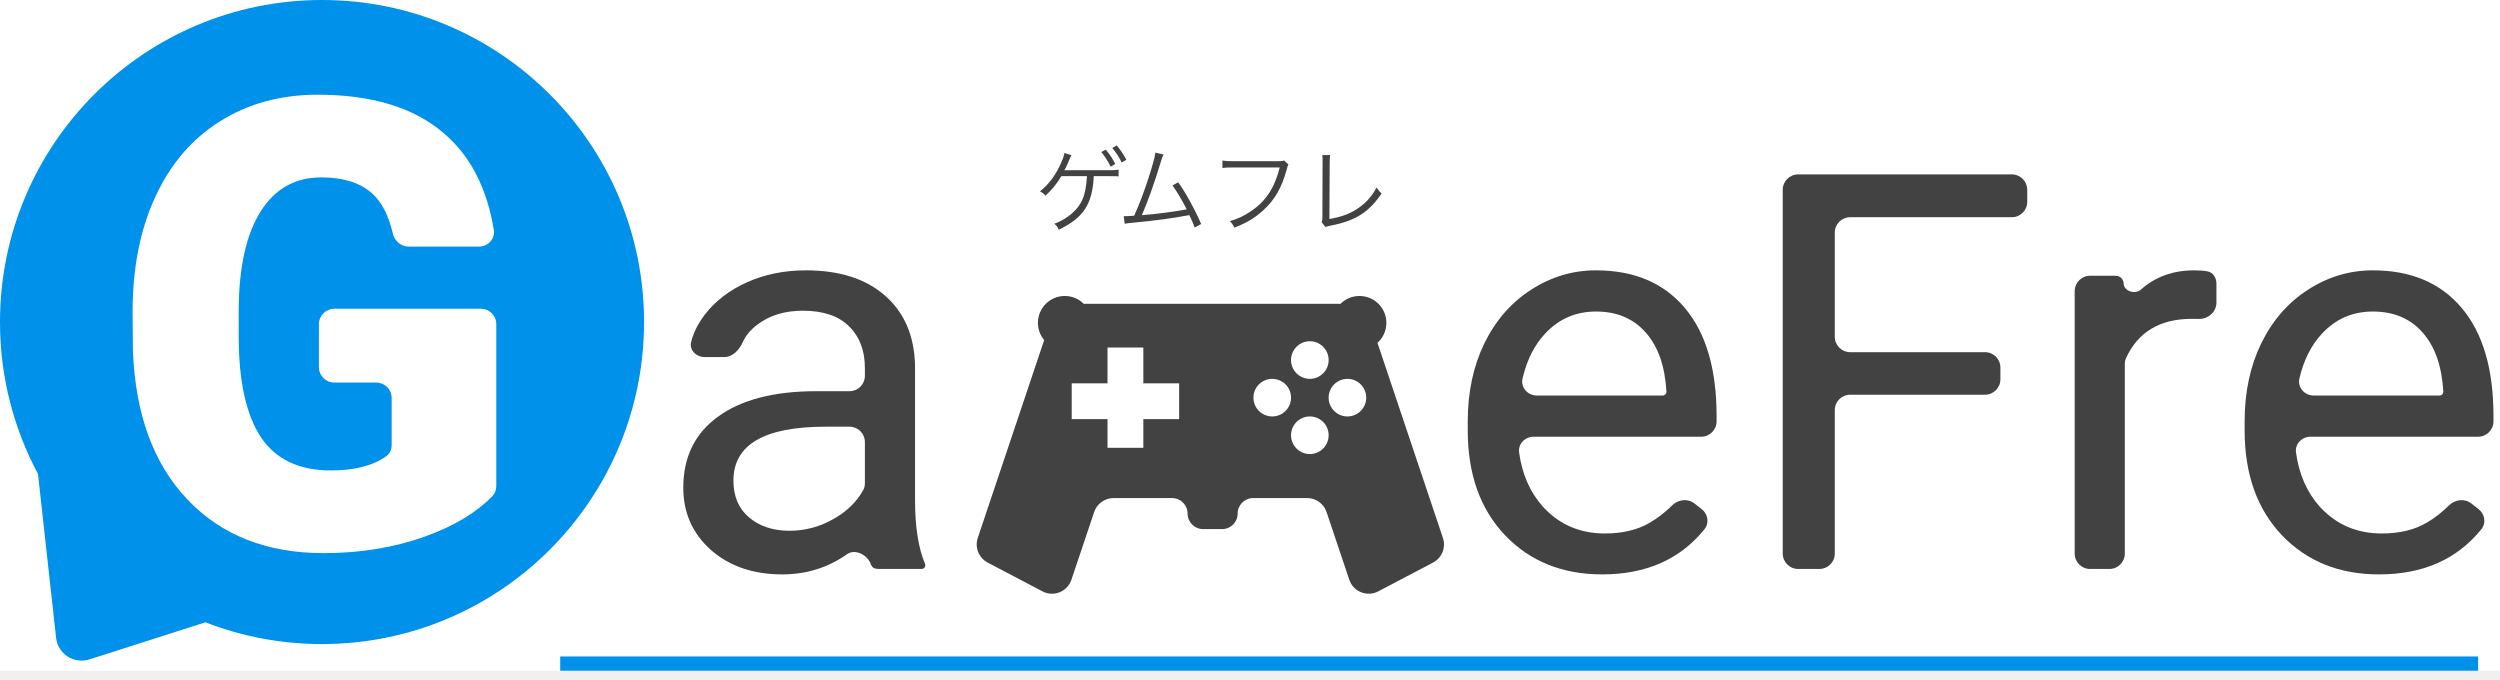
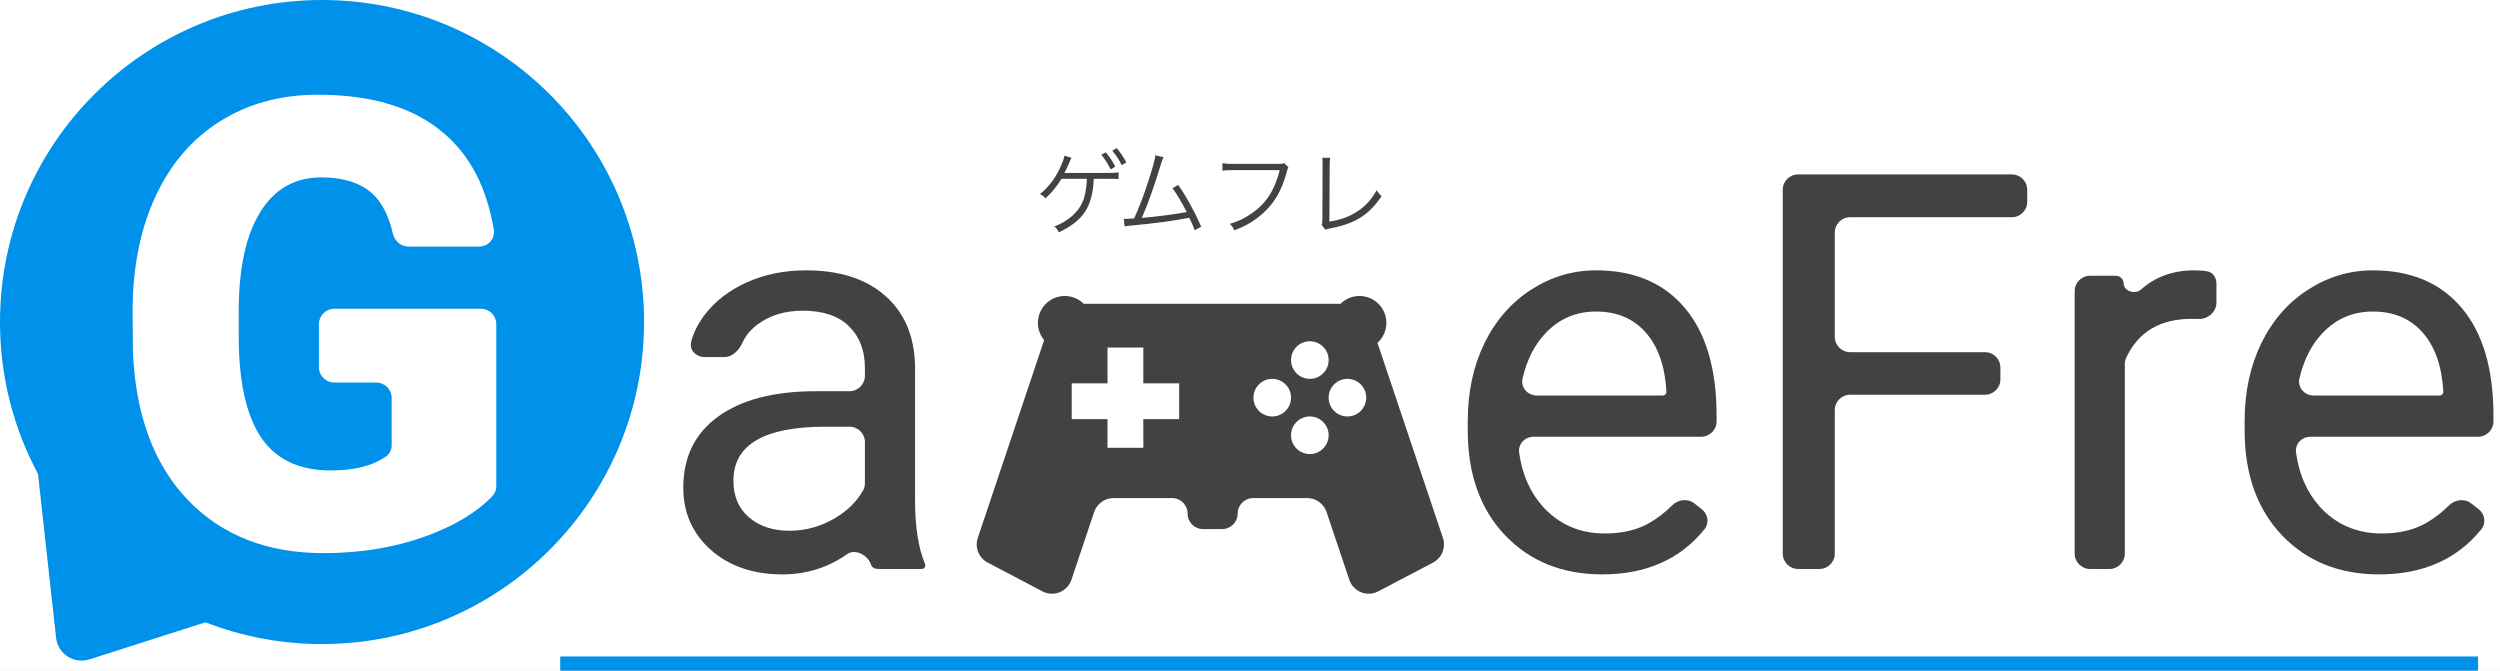
- <svg xmlns="http://www.w3.org/2000/svg" width="162" height="44" viewBox="0 0 162 44" fill="none">
+ <svg xmlns="http://www.w3.org/2000/svg" width="656" height="176" viewBox="0 0 656 176" fill="none">
  <g clip-path="url(#clip0)">
-     <rect width="162" height="43.463" fill="white" />
-     <path fill-rule="evenodd" clip-rule="evenodd" d="M20.867 41.735C32.392 41.735 41.735 32.392 41.735 20.867C41.735 9.343 32.392 0 20.867 0C9.343 0 0 9.343 0 20.867C0 24.427 0.891 27.777 2.462 30.709L3.634 41.329C3.749 42.373 4.792 43.049 5.792 42.73L13.311 40.325C15.654 41.235 18.202 41.735 20.867 41.735Z" fill="#0091EA" />
-     <path d="M32.16 31.499C32.16 31.741 32.074 31.976 31.906 32.15C30.875 33.214 29.433 34.081 27.582 34.751C25.573 35.479 23.37 35.843 20.975 35.843C17.292 35.843 14.349 34.685 12.147 32.37C9.945 30.055 8.766 26.834 8.612 22.707L8.592 20.206C8.592 17.362 9.082 14.882 10.06 12.765C11.039 10.635 12.437 9.001 14.252 7.864C16.081 6.713 18.193 6.137 20.589 6.137C24.092 6.137 26.809 6.964 28.741 8.618C30.463 10.07 31.549 12.161 31.998 14.889C32.094 15.47 31.63 15.98 31.041 15.98H26.475C25.98 15.98 25.566 15.613 25.455 15.13C25.184 13.955 24.734 13.087 24.105 12.527C23.332 11.839 22.237 11.495 20.82 11.495C19.121 11.495 17.807 12.236 16.88 13.718C15.952 15.199 15.482 17.316 15.47 20.067V21.814C15.47 24.698 15.946 26.867 16.899 28.322C17.865 29.764 19.378 30.485 21.439 30.485C22.989 30.485 24.192 30.173 25.046 29.55C25.269 29.387 25.38 29.118 25.38 28.842V25.787C25.38 25.236 24.933 24.79 24.383 24.79H21.663C21.112 24.79 20.666 24.344 20.666 23.793V21.005C20.666 20.454 21.112 20.008 21.663 20.008H31.163C31.714 20.008 32.16 20.454 32.16 21.005V31.499Z" fill="white" />
-     <path d="M71.744 11.413C72.211 11.419 72.241 11.419 72.306 11.419C72.33 11.419 72.402 11.425 72.486 11.431V10.995C72.259 11.025 72.133 11.031 71.75 11.031H69.094C69.023 11.037 69.023 11.037 68.969 11.037C69.041 10.923 69.088 10.827 69.28 10.385C69.37 10.175 69.37 10.163 69.429 10.056L68.975 9.912C68.939 10.127 68.861 10.349 68.67 10.749C68.347 11.431 67.892 12.011 67.39 12.4C67.575 12.496 67.641 12.55 67.743 12.681C68.138 12.329 68.46 11.934 68.784 11.413H70.434C70.398 12.065 70.303 12.568 70.153 12.903C69.878 13.579 69.166 14.195 68.317 14.5C68.46 14.613 68.532 14.709 68.61 14.883C70.213 14.117 70.793 13.226 70.877 11.413H71.744ZM71.361 9.852C71.535 10.038 71.822 10.486 71.972 10.803L72.271 10.624C72.091 10.271 71.924 10.02 71.654 9.697L71.361 9.852ZM72.073 9.589C72.306 9.858 72.558 10.241 72.683 10.528L72.988 10.355C72.785 9.978 72.635 9.757 72.366 9.422L72.073 9.589ZM74.87 9.888C74.823 10.229 74.691 10.708 74.398 11.611C74.105 12.508 73.865 13.142 73.495 13.979C73.357 13.991 73.028 14.009 72.986 14.009C72.956 14.009 72.956 14.009 72.819 14.003L72.879 14.5C72.992 14.476 73.16 14.452 73.387 14.434C74.87 14.296 76.061 14.135 77.066 13.938C77.203 14.213 77.287 14.404 77.418 14.745L77.837 14.518C77.424 13.555 76.826 12.472 76.348 11.814L75.977 12.018C76.27 12.424 76.581 12.939 76.898 13.567C76.192 13.704 74.787 13.89 73.991 13.944C74.392 13.028 74.799 11.88 75.235 10.444C75.295 10.247 75.337 10.127 75.397 10.014L74.87 9.888ZM83.214 10.397C83.113 10.438 83.071 10.444 82.831 10.444H79.889C79.56 10.444 79.44 10.438 79.213 10.403V10.887C79.41 10.857 79.578 10.851 79.883 10.851H82.927C82.586 12.191 82.024 13.046 81.043 13.698C80.582 14.009 80.23 14.171 79.691 14.332C79.847 14.488 79.895 14.554 79.984 14.751C80.792 14.44 81.306 14.129 81.862 13.627C82.592 12.963 83.047 12.179 83.364 11.031C83.448 10.726 83.448 10.726 83.489 10.66L83.214 10.397ZM85.684 10.05C85.697 10.181 85.703 10.253 85.703 10.373V10.594L85.691 14.021C85.691 14.243 85.678 14.308 85.649 14.41L85.888 14.709C85.972 14.673 86.001 14.667 86.235 14.619C87.832 14.308 88.711 13.752 89.531 12.532C89.387 12.412 89.351 12.364 89.201 12.155C88.855 12.789 88.454 13.22 87.856 13.591C87.377 13.89 86.833 14.075 86.145 14.189L86.163 10.582C86.163 10.331 86.175 10.175 86.193 10.05H85.684Z" fill="#424242" />
-     <path fill-rule="evenodd" clip-rule="evenodd" d="M86.866 19.687H70.228C69.912 19.373 69.478 19.179 68.998 19.179C68.036 19.179 67.257 19.959 67.257 20.921C67.257 21.346 67.409 21.735 67.662 22.038L63.36 34.857C63.153 35.475 63.425 36.153 64.002 36.456L67.551 38.32C68.275 38.701 69.169 38.342 69.429 37.566L70.9 33.181C71.082 32.64 71.589 32.275 72.16 32.275H75.95C76.505 32.275 76.955 32.725 76.955 33.28C76.955 33.835 77.405 34.285 77.96 34.285H79.195C79.751 34.285 80.2 33.835 80.2 33.28C80.2 32.725 80.65 32.275 81.206 32.275H84.701C85.272 32.275 85.78 32.64 85.961 33.181L87.433 37.566C87.693 38.342 88.586 38.701 89.311 38.32L92.859 36.456C93.437 36.153 93.709 35.475 93.501 34.857L89.26 22.216C89.614 21.898 89.837 21.435 89.837 20.921C89.837 19.959 89.057 19.179 88.095 19.179C87.616 19.179 87.181 19.373 86.866 19.687ZM74.088 22.52V24.84H76.408V27.16H74.088V29.017H71.767V27.16H69.447V24.84H71.767V22.52H74.088ZM86.096 23.332C86.096 24.004 85.55 24.55 84.877 24.55C84.205 24.55 83.659 24.004 83.659 23.332C83.659 22.659 84.205 22.113 84.877 22.113C85.55 22.113 86.096 22.659 86.096 23.332ZM82.441 26.986C83.114 26.986 83.659 26.441 83.659 25.768C83.659 25.095 83.114 24.55 82.441 24.55C81.768 24.55 81.223 25.095 81.223 25.768C81.223 26.441 81.768 26.986 82.441 26.986ZM86.096 28.204C86.096 28.877 85.55 29.423 84.877 29.423C84.205 29.423 83.659 28.877 83.659 28.204C83.659 27.532 84.205 26.986 84.877 26.986C85.55 26.986 86.096 27.532 86.096 28.204ZM87.314 26.986C87.987 26.986 88.532 26.441 88.532 25.768C88.532 25.095 87.987 24.55 87.314 24.55C86.641 24.55 86.096 25.095 86.096 25.768C86.096 26.441 86.641 26.986 87.314 26.986Z" fill="#424242" />
-     <path d="M57.023 36.869C56.736 36.869 56.525 36.841 56.433 36.569C56.228 35.964 55.416 35.54 54.895 35.908C53.656 36.783 52.254 37.221 50.688 37.221C48.815 37.221 47.275 36.694 46.069 35.64C44.874 34.575 44.277 33.228 44.277 31.601C44.277 29.623 45.026 28.089 46.525 27C48.036 25.9 50.155 25.35 52.884 25.35H55.049C55.599 25.35 56.045 24.903 56.045 24.353V23.857C56.045 22.722 55.706 21.82 55.027 21.153C54.347 20.474 53.346 20.134 52.023 20.134C50.864 20.134 49.892 20.427 49.107 21.012C48.647 21.355 48.322 21.741 48.132 22.168C47.908 22.671 47.484 23.137 46.934 23.137H45.66C45.11 23.137 44.651 22.684 44.787 22.151C44.939 21.552 45.232 20.967 45.664 20.398C46.344 19.508 47.257 18.806 48.405 18.291C49.564 17.775 50.834 17.518 52.216 17.518C54.406 17.518 56.122 18.068 57.363 19.169C58.604 20.257 59.248 21.762 59.295 23.681V32.426C59.295 34.146 59.511 35.519 59.944 36.544C59.956 36.574 59.962 36.605 59.962 36.636C59.962 36.765 59.858 36.869 59.73 36.869H57.023ZM51.162 34.393C52.181 34.393 53.147 34.13 54.061 33.603C54.899 33.119 55.526 32.502 55.94 31.752C56.013 31.62 56.045 31.47 56.045 31.319V28.647C56.045 28.096 55.599 27.65 55.049 27.65H53.499C49.517 27.65 47.526 28.815 47.526 31.145C47.526 32.163 47.866 32.959 48.545 33.533C49.224 34.106 50.097 34.393 51.162 34.393Z" fill="#424242" />
-     <path d="M103.823 37.221C101.246 37.221 99.15 36.378 97.534 34.692C95.918 32.994 95.11 30.729 95.11 27.896V27.299C95.11 25.414 95.468 23.734 96.182 22.259C96.908 20.772 97.915 19.613 99.203 18.782C100.503 17.939 101.908 17.518 103.419 17.518C105.89 17.518 107.81 18.331 109.18 19.959C110.55 21.586 111.235 23.916 111.235 26.948V27.303C111.235 27.854 110.789 28.3 110.238 28.3H99.382C98.822 28.3 98.364 28.763 98.439 29.318C98.629 30.73 99.147 31.907 99.993 32.848C101.047 33.995 102.382 34.569 103.998 34.569C105.146 34.569 106.118 34.335 106.914 33.867C107.433 33.561 107.91 33.191 108.345 32.756C108.735 32.366 109.358 32.281 109.794 32.62L110.266 32.988C110.675 33.306 110.777 33.889 110.452 34.292C108.878 36.244 106.668 37.221 103.823 37.221ZM103.419 20.187C102.107 20.187 101.006 20.667 100.116 21.627C99.428 22.361 98.943 23.326 98.661 24.522C98.523 25.104 98.993 25.631 99.592 25.631H107.74C107.876 25.631 107.986 25.521 107.986 25.385C107.892 23.734 107.447 22.458 106.651 21.557C105.854 20.644 104.777 20.187 103.419 20.187Z" fill="#424242" />
-     <path d="M129.626 24.581C129.626 25.132 129.18 25.578 128.629 25.578H119.89C119.34 25.578 118.894 26.024 118.894 26.575V35.872C118.894 36.423 118.447 36.869 117.897 36.869H116.518C115.967 36.869 115.521 36.423 115.521 35.872V12.298C115.521 11.748 115.967 11.302 116.518 11.302H130.368C130.919 11.302 131.365 11.748 131.365 12.298V13.079C131.365 13.63 130.919 14.076 130.368 14.076H119.89C119.34 14.076 118.894 14.522 118.894 15.073V21.824C118.894 22.375 119.34 22.821 119.89 22.821H128.629C129.18 22.821 129.626 23.267 129.626 23.818V24.581Z" fill="#424242" />
-     <path d="M143.625 19.607C143.625 20.223 143.071 20.692 142.455 20.669C142.315 20.664 142.172 20.661 142.027 20.661C139.969 20.661 138.55 21.507 137.769 23.199C137.714 23.32 137.688 23.451 137.688 23.584V35.872C137.688 36.423 137.242 36.869 136.691 36.869H135.436C134.885 36.869 134.439 36.423 134.439 35.872V18.866C134.439 18.315 134.885 17.869 135.436 17.869H137.102C137.379 17.869 137.606 18.09 137.612 18.367C137.625 18.873 138.357 19.1 138.735 18.763C139.667 17.933 140.817 17.518 142.185 17.518C142.51 17.518 142.794 17.54 143.039 17.583C143.41 17.648 143.625 18.002 143.625 18.38V19.607Z" fill="#424242" />
-     <path d="M154.164 37.221C151.588 37.221 149.492 36.378 147.876 34.692C146.26 32.994 145.452 30.729 145.452 27.896V27.299C145.452 25.414 145.809 23.734 146.524 22.259C147.25 20.772 148.257 19.613 149.545 18.782C150.845 17.939 152.25 17.518 153.76 17.518C156.231 17.518 158.152 18.331 159.522 19.959C160.892 21.586 161.577 23.916 161.577 26.948V27.303C161.577 27.854 161.131 28.3 160.58 28.3H149.724C149.163 28.3 148.706 28.763 148.781 29.318C148.971 30.73 149.489 31.907 150.335 32.848C151.389 33.995 152.724 34.569 154.34 34.569C155.488 34.569 156.46 34.335 157.256 33.867C157.775 33.561 158.252 33.191 158.687 32.756C159.077 32.366 159.7 32.281 160.135 32.62L160.608 32.988C161.017 33.306 161.119 33.889 160.794 34.292C159.219 36.244 157.009 37.221 154.164 37.221ZM153.76 20.187C152.449 20.187 151.348 20.667 150.458 21.627C149.77 22.361 149.284 23.326 149.002 24.522C148.865 25.104 149.335 25.631 149.933 25.631H158.081C158.217 25.631 158.327 25.521 158.327 25.385C158.234 23.734 157.789 22.458 156.992 21.557C156.196 20.644 155.119 20.187 153.76 20.187Z" fill="#424242" />
-     <line x1="36.302" y1="43.036" x2="160.58" y2="43.036" stroke="#0091EA" stroke-width="0.997" />
+     <rect width="656" height="176" fill="white" />
+     <path fill-rule="evenodd" clip-rule="evenodd" d="M84.5 169C131.168 169 169 131.168 169 84.5C169 37.832 131.168 0 84.5 0C37.832 0 0 37.832 0 84.5C0 98.912 3.608 112.482 9.97 124.354L14.716 167.358C15.182 171.584 19.403 174.323 23.453 173.028L53.901 163.289C63.389 166.977 73.708 169 84.5 169Z" fill="#0091EA" />
+     <path d="M130.229 127.552C130.229 128.531 129.882 129.484 129.201 130.186C125.025 134.495 119.188 138.006 111.69 140.722C103.554 143.668 94.637 145.141 84.937 145.141C70.022 145.141 58.105 140.454 49.188 131.08C40.27 121.705 35.498 108.661 34.872 91.948L34.794 81.823C34.794 70.306 36.776 60.262 40.739 51.691C44.703 43.066 50.361 36.451 57.714 31.844C65.119 27.183 73.672 24.853 83.372 24.853C97.557 24.853 108.561 28.201 116.383 34.897C123.356 40.779 127.753 49.243 129.574 60.291C129.962 62.645 128.083 64.708 125.697 64.708H107.209C105.201 64.708 103.527 63.225 103.076 61.268C101.981 56.51 100.158 52.996 97.609 50.727C94.48 47.941 90.047 46.548 84.311 46.548C77.427 46.548 72.108 49.548 68.353 55.548C64.598 61.547 62.694 70.118 62.642 81.261V88.332C62.642 100.01 64.572 108.795 68.431 114.688C72.342 120.527 78.47 123.446 86.814 123.446C93.094 123.446 97.963 122.184 101.423 119.66C102.325 119.001 102.772 117.91 102.772 116.793V104.421C102.772 102.192 100.965 100.385 98.735 100.385H87.722C85.492 100.385 83.685 98.577 83.685 96.348V85.056C83.685 82.827 85.492 81.02 87.722 81.02H126.192C128.422 81.02 130.229 82.827 130.229 85.056V127.552Z" fill="white" />
+     <path d="M290.519 46.921C292.409 46.945 292.53 46.945 292.796 46.945C292.893 46.945 293.184 46.969 293.523 46.993V45.225C292.602 45.346 292.094 45.371 290.544 45.371H279.79C279.499 45.395 279.499 45.395 279.281 45.395C279.572 44.935 279.765 44.547 280.541 42.755C280.904 41.907 280.904 41.859 281.146 41.423L279.305 40.842C279.16 41.714 278.845 42.61 278.07 44.232C276.762 46.993 274.921 49.343 272.887 50.917C273.638 51.305 273.904 51.523 274.316 52.056C275.914 50.627 277.222 49.028 278.53 46.921H285.215C285.07 49.561 284.682 51.596 284.077 52.952C282.963 55.689 280.08 58.184 276.641 59.419C277.222 59.879 277.513 60.266 277.828 60.969C284.319 57.869 286.668 54.26 287.007 46.921H290.519ZM288.969 40.599C289.672 41.35 290.834 43.167 291.44 44.45L292.651 43.724C291.924 42.295 291.246 41.278 290.156 39.97L288.969 40.599ZM291.852 39.534C292.796 40.623 293.813 42.174 294.322 43.336L295.557 42.634C294.734 41.108 294.128 40.212 293.038 38.855L291.852 39.534ZM303.178 40.745C302.984 42.125 302.452 44.063 301.265 47.72C300.078 51.353 299.109 53.921 297.608 57.312C297.05 57.36 295.718 57.433 295.549 57.433C295.428 57.433 295.428 57.433 294.871 57.408L295.113 59.419C295.573 59.322 296.251 59.225 297.172 59.152C303.178 58.595 307.998 57.941 312.067 57.142C312.624 58.256 312.963 59.031 313.496 60.412L315.192 59.491C313.52 55.592 311.098 51.208 309.161 48.544L307.659 49.367C308.846 51.014 310.105 53.097 311.389 55.64C308.531 56.197 302.839 56.948 299.618 57.166C301.241 53.46 302.888 48.81 304.656 42.997C304.898 42.198 305.067 41.714 305.31 41.253L303.178 40.745ZM336.966 42.803C336.554 42.973 336.385 42.997 335.416 42.997H323.499C322.167 42.997 321.683 42.973 320.762 42.828V44.789C321.562 44.668 322.24 44.644 323.475 44.644H335.803C334.423 50.07 332.146 53.533 328.174 56.173C326.309 57.433 324.88 58.087 322.7 58.74C323.33 59.37 323.524 59.637 323.887 60.436C327.157 59.176 329.24 57.917 331.492 55.883C334.447 53.194 336.288 50.021 337.571 45.371C337.911 44.136 337.911 44.136 338.08 43.869L336.966 42.803ZM346.969 41.399C347.017 41.931 347.042 42.222 347.042 42.706V43.603L346.993 57.481C346.993 58.377 346.945 58.644 346.824 59.055L347.793 60.266C348.132 60.121 348.253 60.097 349.197 59.903C355.664 58.644 359.225 56.391 362.543 51.45C361.962 50.966 361.816 50.772 361.211 49.924C359.806 52.492 358.183 54.236 355.761 55.737C353.823 56.948 351.619 57.699 348.834 58.159L348.907 43.554C348.907 42.537 348.955 41.907 349.028 41.399H346.969Z" fill="#424242" />
+     <path fill-rule="evenodd" clip-rule="evenodd" d="M351.755 79.721H284.379C283.103 78.45 281.344 77.665 279.401 77.665C275.506 77.665 272.348 80.823 272.348 84.718C272.348 86.439 272.964 88.016 273.988 89.24L256.571 141.148C255.73 143.653 256.832 146.397 259.17 147.625L273.54 155.174C276.474 156.715 280.091 155.264 281.145 152.121L287.103 134.365C287.839 132.172 289.893 130.695 292.206 130.695H307.552C309.799 130.695 311.621 132.517 311.621 134.764C311.621 137.012 313.443 138.834 315.691 138.834H320.693C322.941 138.834 324.763 137.012 324.763 134.764C324.763 132.517 326.585 130.695 328.832 130.695H342.988C345.301 130.695 347.355 132.172 348.091 134.365L354.049 152.121C355.103 155.264 358.72 156.715 361.654 155.174L376.024 147.625C378.362 146.397 379.464 143.653 378.623 141.148L361.449 89.963C362.884 88.672 363.786 86.8 363.786 84.718C363.786 80.823 360.628 77.665 356.732 77.665C354.79 77.665 353.031 78.45 351.755 79.721ZM300.009 91.191V100.587H309.405V109.983H300.009V117.5H290.613V109.983H281.217V100.587H290.613V91.191H300.009ZM348.634 94.479C348.634 97.203 346.426 99.412 343.701 99.412C340.977 99.412 338.768 97.203 338.768 94.479C338.768 91.755 340.977 89.546 343.701 89.546C346.426 89.546 348.634 91.755 348.634 94.479ZM333.835 109.278C336.559 109.278 338.768 107.069 338.768 104.345C338.768 101.621 336.559 99.412 333.835 99.412C331.111 99.412 328.902 101.621 328.902 104.345C328.902 107.069 331.111 109.278 333.835 109.278ZM348.634 114.211C348.634 116.935 346.426 119.144 343.701 119.144C340.977 119.144 338.768 116.935 338.768 114.211C338.768 111.486 340.977 109.278 343.701 109.278C346.426 109.278 348.634 111.486 348.634 114.211ZM353.567 109.278C356.291 109.278 358.5 107.069 358.5 104.345C358.5 101.621 356.291 99.412 353.567 99.412C350.843 99.412 348.634 101.621 348.634 104.345C348.634 107.069 350.843 109.278 353.567 109.278Z" fill="#424242" />
+     <path d="M230.909 149.299C229.747 149.299 228.889 149.182 228.518 148.081C227.691 145.633 224.401 143.914 222.291 145.405C217.274 148.949 211.595 150.721 205.256 150.721C197.669 150.721 191.433 148.588 186.549 144.321C181.713 140.007 179.294 134.555 179.294 127.966C179.294 119.955 182.329 113.744 188.399 109.336C194.516 104.88 203.098 102.652 214.147 102.652H222.913C225.143 102.652 226.95 100.844 226.95 98.615V96.607C226.95 92.009 225.575 88.359 222.825 85.657C220.074 82.907 216.02 81.532 210.662 81.532C205.967 81.532 202.031 82.718 198.854 85.088C196.992 86.477 195.676 88.038 194.905 89.769C193.998 91.806 192.281 93.692 190.052 93.692H184.896C182.666 93.692 180.811 91.858 181.36 89.697C181.976 87.271 183.16 84.905 184.913 82.599C187.664 78.996 191.362 76.152 196.009 74.066C200.704 71.98 205.849 70.937 211.444 70.937C220.311 70.937 227.258 73.165 232.285 77.621C237.311 82.03 239.919 88.122 240.109 95.896V131.308C240.109 138.271 240.984 143.829 242.735 147.982C242.785 148.101 242.811 148.227 242.811 148.356C242.811 148.876 242.389 149.299 241.869 149.299H230.909ZM207.176 139.272C211.302 139.272 215.214 138.206 218.912 136.072C222.308 134.114 224.845 131.616 226.522 128.578C226.818 128.042 226.95 127.435 226.95 126.823V116.004C226.95 113.774 225.143 111.967 222.913 111.967H216.636C200.514 111.967 192.453 116.684 192.453 126.117C192.453 130.242 193.828 133.465 196.578 135.788C199.329 138.111 202.861 139.272 207.176 139.272Z" fill="#424242" />
+     <path d="M420.418 150.721C409.986 150.721 401.498 147.308 394.954 140.481C388.41 133.607 385.139 124.434 385.139 112.962V110.545C385.139 102.912 386.585 96.11 389.477 90.136C392.417 84.116 396.495 79.423 401.711 76.057C406.975 72.644 412.665 70.937 418.782 70.937C428.787 70.937 436.564 74.232 442.112 80.821C447.66 87.411 450.434 96.844 450.434 109.122V110.561C450.434 112.79 448.627 114.598 446.397 114.598H402.436C400.167 114.598 398.315 116.474 398.618 118.722C399.387 124.44 401.485 129.204 404.912 133.015C409.18 137.661 414.586 139.983 421.129 139.983C425.776 139.983 429.712 139.035 432.937 137.139C435.039 135.903 436.97 134.404 438.73 132.644C440.31 131.063 442.834 130.717 444.597 132.09L446.511 133.58C448.166 134.869 448.579 137.23 447.263 138.863C440.887 146.768 431.939 150.721 420.418 150.721ZM418.782 81.746C413.471 81.746 409.014 83.689 405.41 87.577C402.622 90.547 400.657 94.455 399.515 99.299C398.959 101.658 400.861 103.789 403.285 103.789H436.28C436.83 103.789 437.275 103.344 437.275 102.794C436.896 96.11 435.094 90.942 431.87 87.292C428.645 83.594 424.283 81.746 418.782 81.746Z" fill="#424242" />
+     <path d="M524.905 99.539C524.905 101.769 523.098 103.576 520.868 103.576H485.483C483.253 103.576 481.446 105.383 481.446 107.613V145.262C481.446 147.491 479.639 149.299 477.409 149.299H471.826C469.597 149.299 467.789 147.491 467.789 145.262V49.802C467.789 47.572 469.597 45.765 471.826 45.765H527.91C530.139 45.765 531.947 47.572 531.947 49.802V52.963C531.947 55.193 530.139 57 527.91 57H485.483C483.253 57 481.446 58.807 481.446 61.037V88.375C481.446 90.605 483.253 92.412 485.483 92.412H520.868C523.098 92.412 524.905 94.219 524.905 96.449V99.539Z" fill="#424242" />
+     <path d="M581.594 79.398C581.594 81.893 579.348 83.791 576.855 83.698C576.288 83.676 575.71 83.666 575.121 83.666C566.788 83.666 561.04 87.091 557.88 93.943C557.656 94.43 557.553 94.964 557.553 95.5V145.262C557.553 147.491 555.745 149.299 553.516 149.299H548.431C546.201 149.299 544.394 147.491 544.394 145.262V76.396C544.394 74.167 546.201 72.359 548.431 72.359H555.178C556.301 72.359 557.219 73.255 557.246 74.378C557.295 76.427 560.26 77.344 561.79 75.981C565.566 72.618 570.223 70.937 575.762 70.937C577.076 70.937 578.229 71.025 579.218 71.2C580.724 71.466 581.594 72.899 581.594 74.428V79.398Z" fill="#424242" />
+     <path d="M624.271 150.721C613.839 150.721 605.351 147.308 598.807 140.481C592.263 133.607 588.991 124.434 588.991 112.962V110.545C588.991 102.912 590.438 96.11 593.33 90.136C596.27 84.116 600.348 79.423 605.564 76.057C610.828 72.644 616.518 70.937 622.635 70.937C632.64 70.937 640.417 74.232 645.965 80.821C651.513 87.411 654.287 96.844 654.287 109.122V110.561C654.287 112.79 652.479 114.598 650.25 114.598H606.289C604.02 114.598 602.168 116.474 602.471 118.722C603.24 124.44 605.338 129.204 608.765 133.015C613.033 137.661 618.438 139.983 624.982 139.983C629.629 139.983 633.565 139.035 636.789 137.139C638.892 135.903 640.823 134.404 642.583 132.644C644.163 131.063 646.686 130.717 648.45 132.09L650.364 133.58C652.019 134.869 652.432 137.23 651.115 138.863C644.74 146.768 635.792 150.721 624.271 150.721ZM622.635 81.746C617.324 81.746 612.867 83.689 609.263 87.577C606.475 90.547 604.509 94.455 603.368 99.299C602.811 101.658 604.714 103.789 607.138 103.789H640.133C640.682 103.789 641.128 103.344 641.128 102.794C640.749 96.11 638.947 90.942 635.722 87.292C632.498 83.594 628.135 81.746 622.635 81.746Z" fill="#424242" />
+     <line x1="147" y1="174.268" x2="650.25" y2="174.268" stroke="#0091EA" stroke-width="4.037" />
  </g>
  <defs>
    <clipPath id="clip0">
-       <rect width="162" height="43.463" fill="white" />
+       <rect width="656" height="176" fill="white" />
    </clipPath>
  </defs>
</svg>
